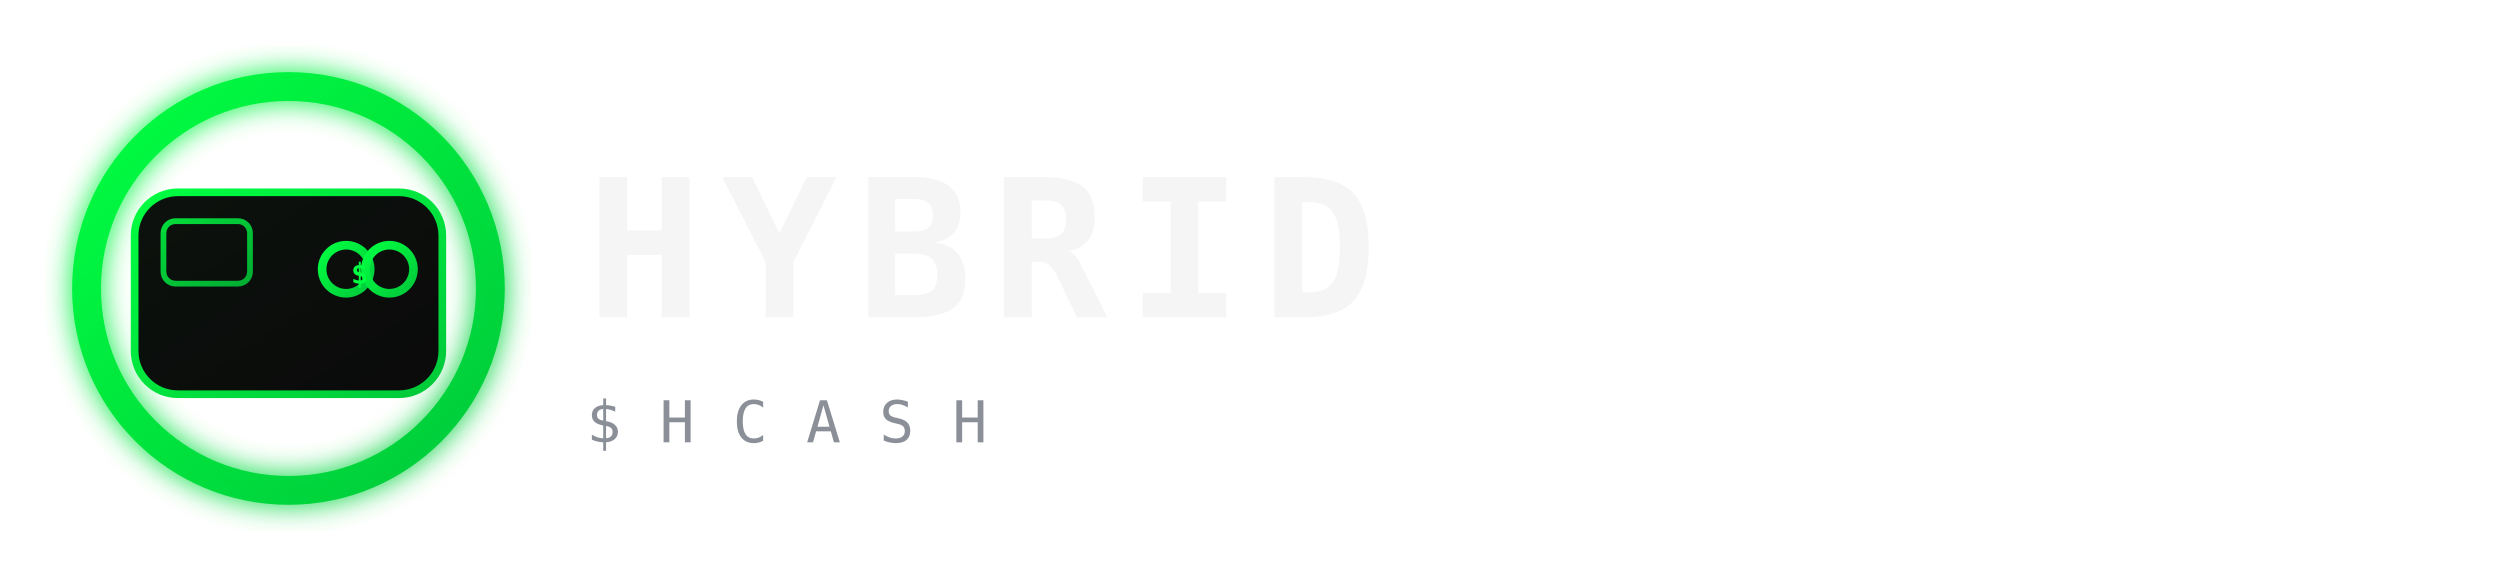
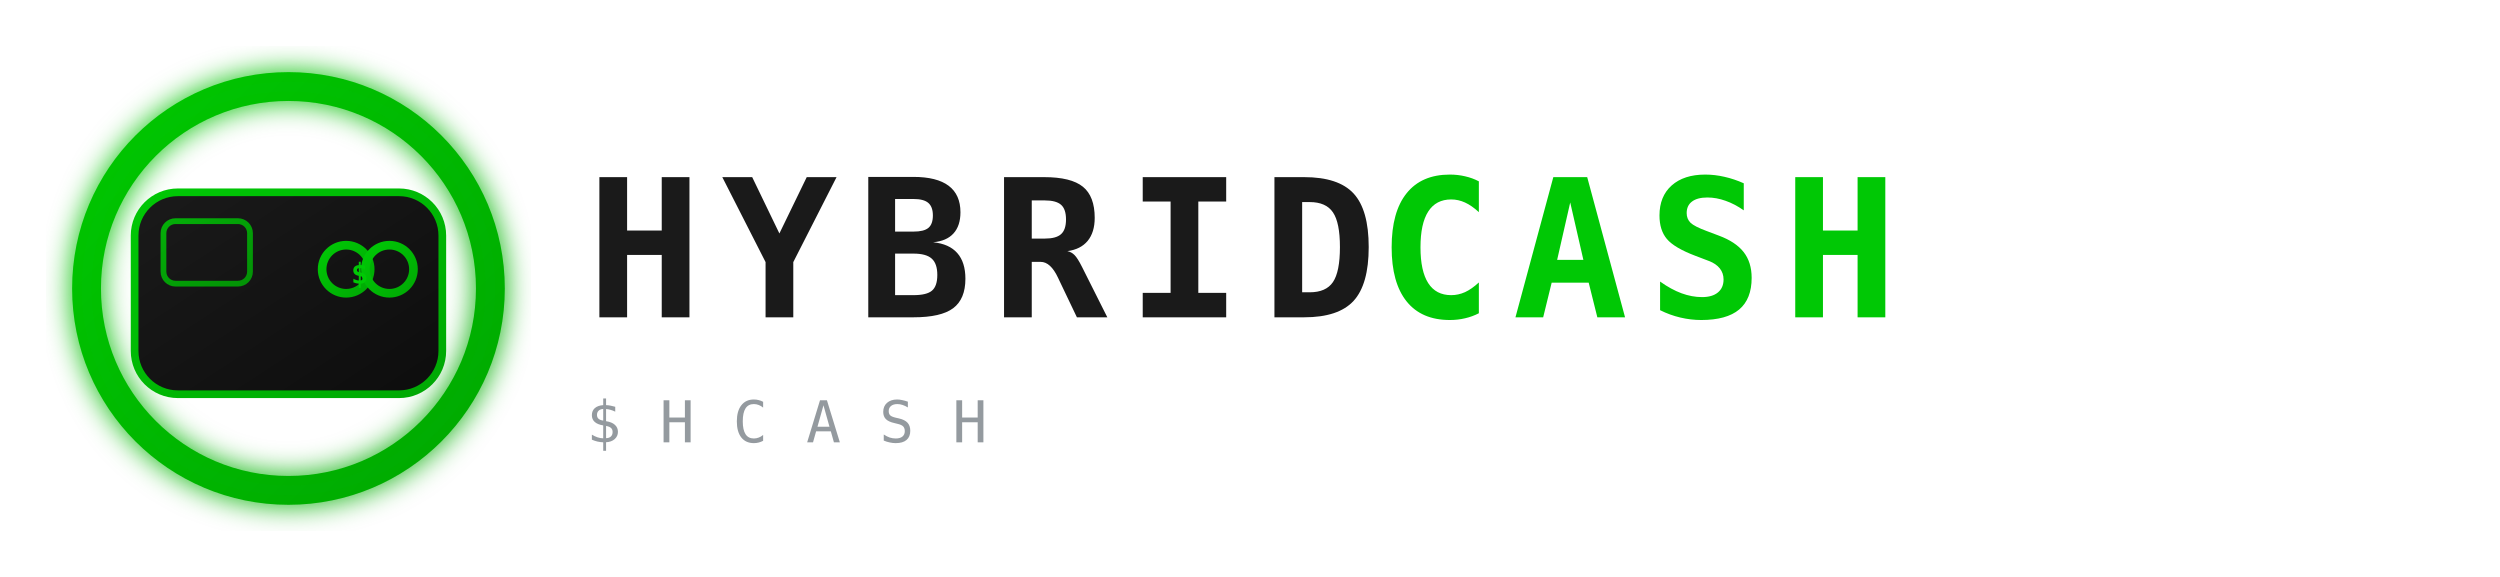
<svg xmlns="http://www.w3.org/2000/svg" viewBox="0 0 520 120" width="520" height="120">
  <defs>
    <linearGradient id="g" x1="0%" y1="0%" x2="100%" y2="100%">
-       <stop offset="0%" stop-color="#00FF41" />
-       <stop offset="100%" stop-color="#00c93a" />
+       <stop offset="0%" stop-color="#00C805" />
+       <stop offset="100%" stop-color="#00a804" />
    </linearGradient>
    <linearGradient id="cardg" x1="0%" y1="0%" x2="100%" y2="100%">
-       <stop offset="0%" stop-color="#0c120d" />
-       <stop offset="100%" stop-color="#0a0a0a" />
+       <stop offset="0%" stop-color="#1a1a1a" />
+       <stop offset="100%" stop-color="#0d0d0d" />
    </linearGradient>
    <filter id="f">
      <feGaussianBlur stdDeviation="3" result="b" />
      <feMerge>
        <feMergeNode in="b" />
        <feMergeNode in="SourceGraphic" />
      </feMerge>
    </filter>
  </defs>
  <rect width="520" height="120" fill="transparent" />
  <circle cx="60" cy="60" r="42" fill="none" stroke="url(#g)" stroke-width="6" filter="url(#f)" />
-   <circle cx="60" cy="60" r="42" fill="none" stroke="url(#g)" stroke-width="2" opacity="0.5" />
+   <circle cx="60" cy="60" r="42" fill="none" stroke="url(#g)" stroke-width="2" opacity="0.4" />
  <rect x="28" y="40" width="64" height="42" rx="9" fill="url(#cardg)" stroke="url(#g)" stroke-width="1.6" />
  <rect x="34" y="46" width="18" height="13" rx="2.5" fill="none" stroke="url(#g)" stroke-width="1.2" opacity="0.85" />
  <line x1="36" y1="53" x2="50" y2="53" stroke="url(#g)" stroke-width="0.8" opacity="0.6" />
  <g stroke="url(#g)" stroke-width="3.2" stroke-linecap="round" fill="none">
    <path d="M42 50 L42 72" />
    <path d="M54 50 L54 72" />
    <line x1="42" y1="61" x2="54" y2="61" />
  </g>
  <circle cx="72" cy="56" r="5" fill="none" stroke="url(#g)" stroke-width="1.8" />
  <circle cx="81" cy="56" r="5" fill="none" stroke="url(#g)" stroke-width="1.8" />
-   <text x="73" y="59" font-family="JetBrains Mono, monospace" font-weight="bold" font-size="6" fill="#00FF41">$</text>
-   <text x="122" y="66" font-family="JetBrains Mono, monospace" font-weight="bold" font-size="40" fill="#F5F5F5" letter-spacing="4">HYBRID<span fill="#00FF41">CASH</span>
+   <text x="73" y="59" font-family="JetBrains Mono, monospace" font-weight="bold" font-size="6" fill="#00C805">$</text>
+   <text x="122" y="66" font-family="JetBrains Mono, monospace" font-weight="bold" font-size="40" fill="#1A1A1A" letter-spacing="4">HYBRID<tspan fill="#00C805">CASH</tspan>
  </text>
-   <text x="122" y="92" font-family="JetBrains Mono, monospace" font-size="12" fill="#8A8F98" letter-spacing="8">$HCASH</text>
+   <text x="122" y="92" font-family="JetBrains Mono, monospace" font-size="12" fill="#949A9F" letter-spacing="8">$HCASH</text>
</svg>
